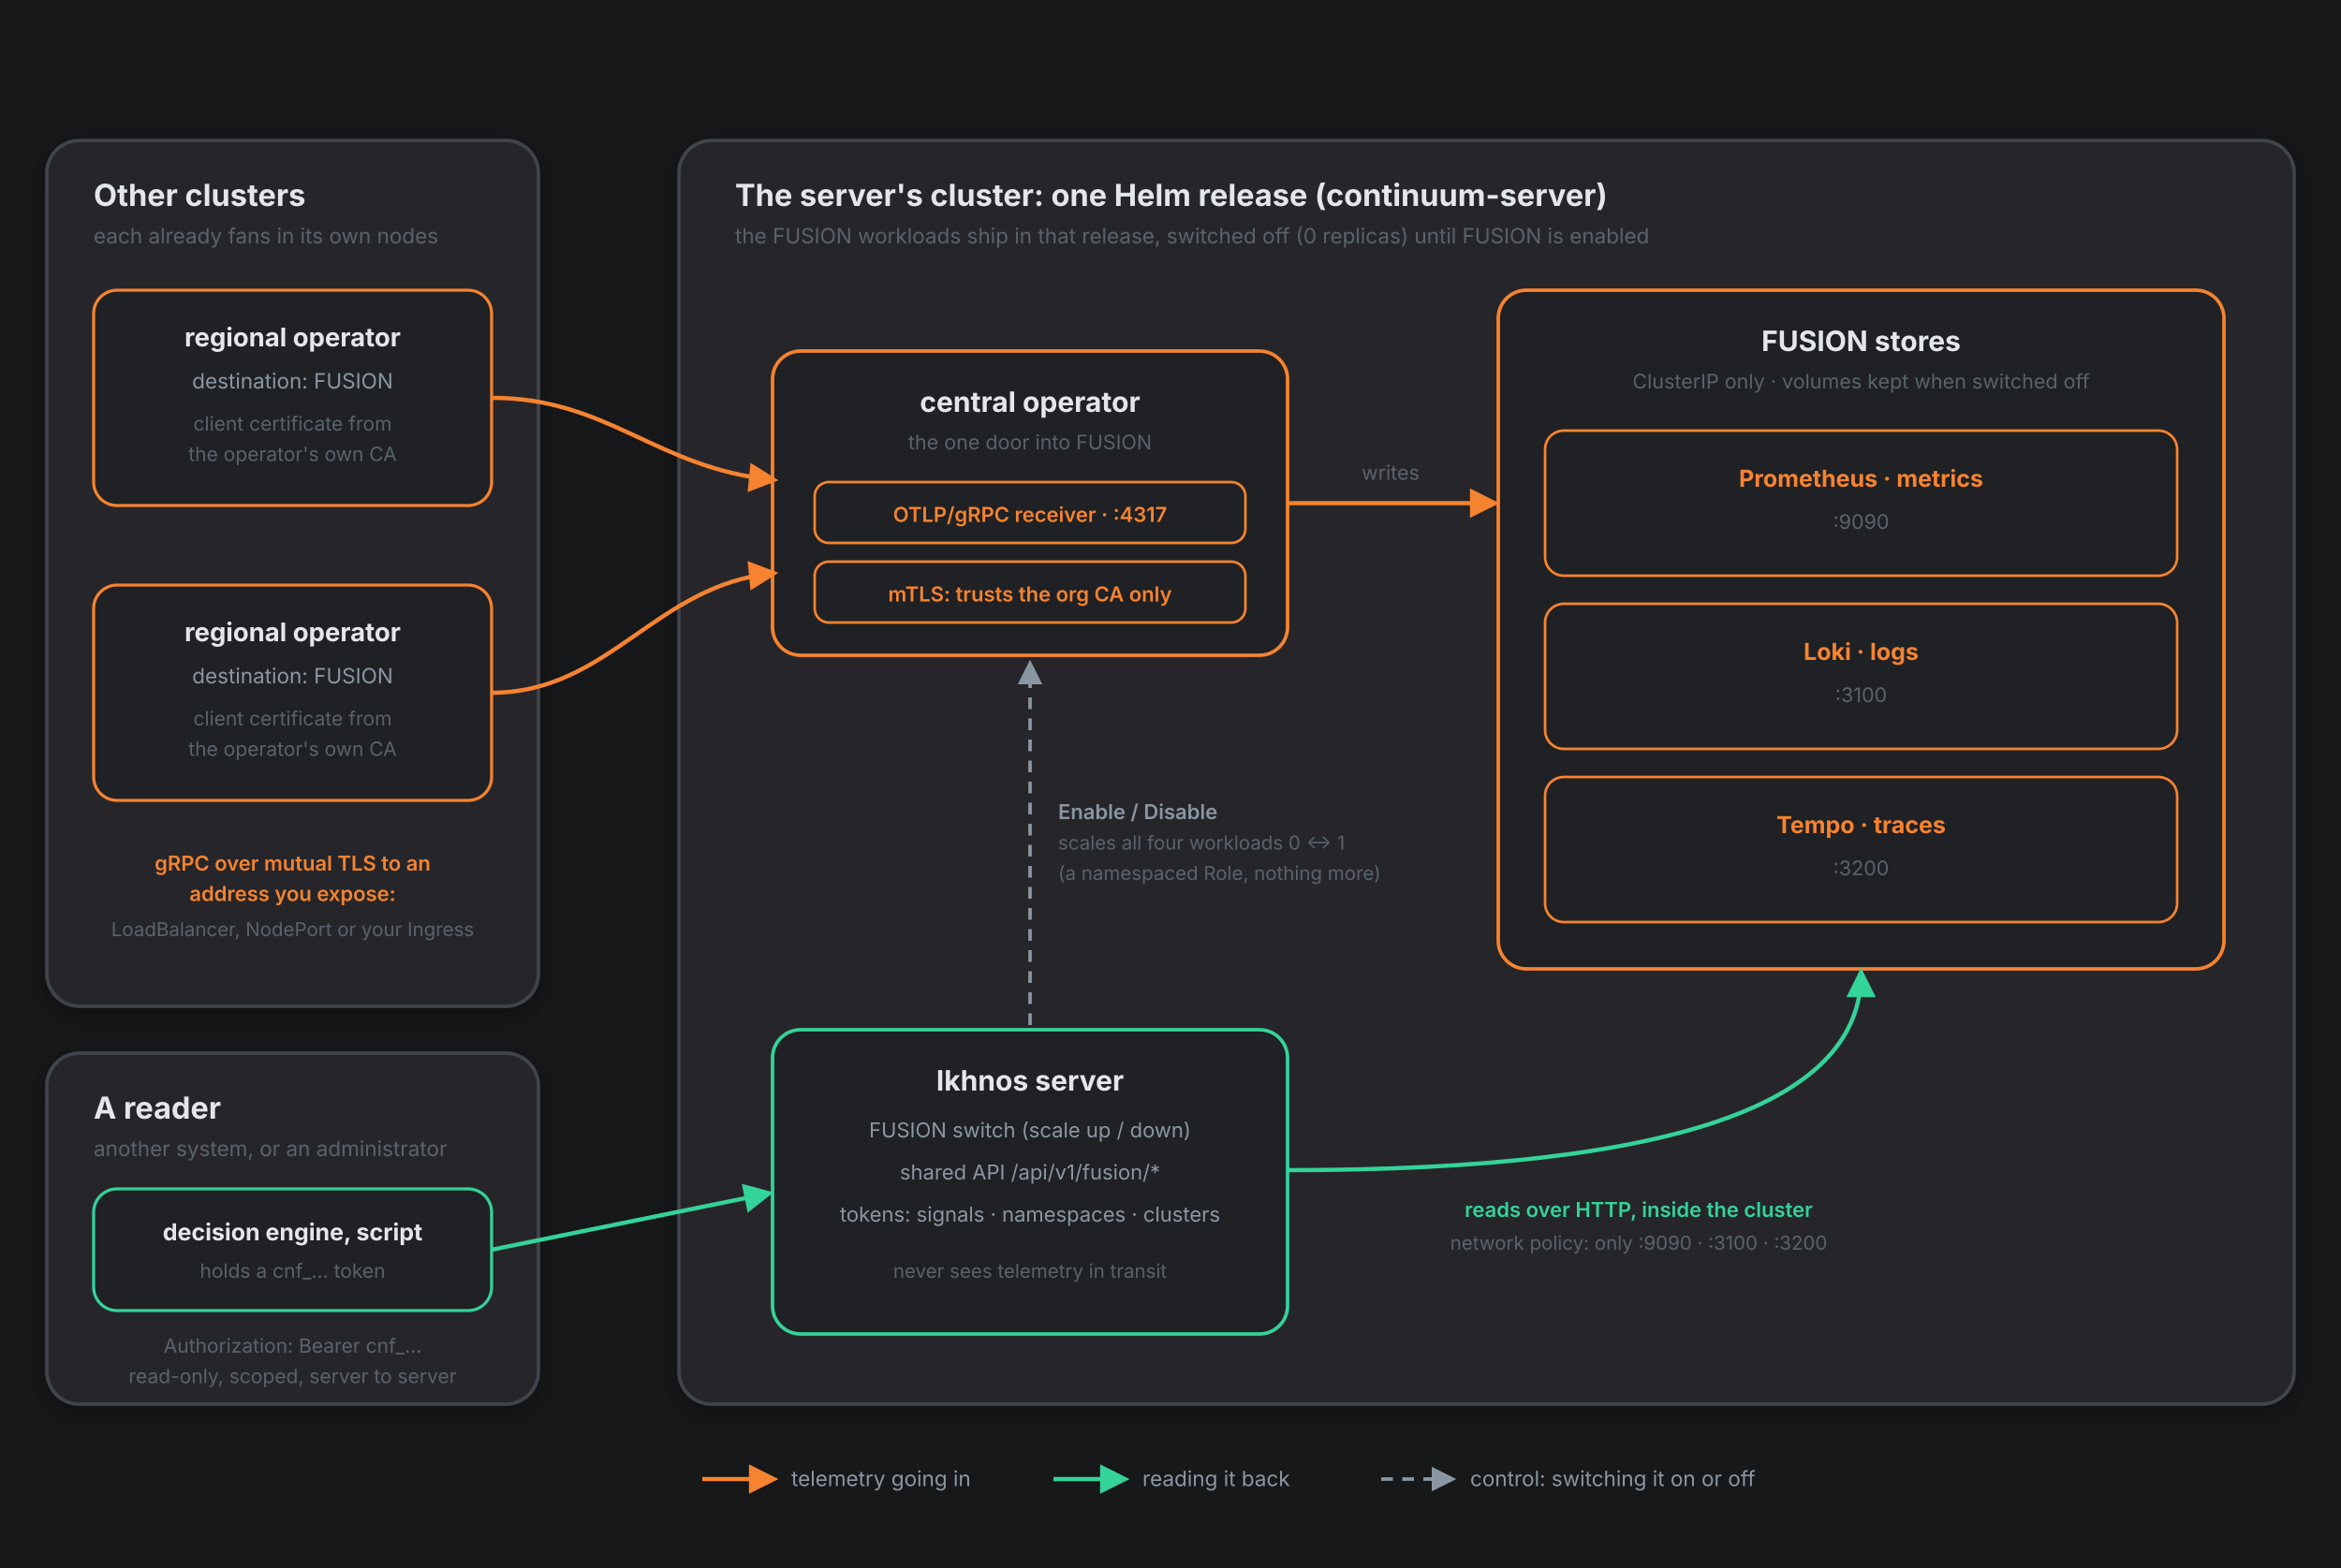
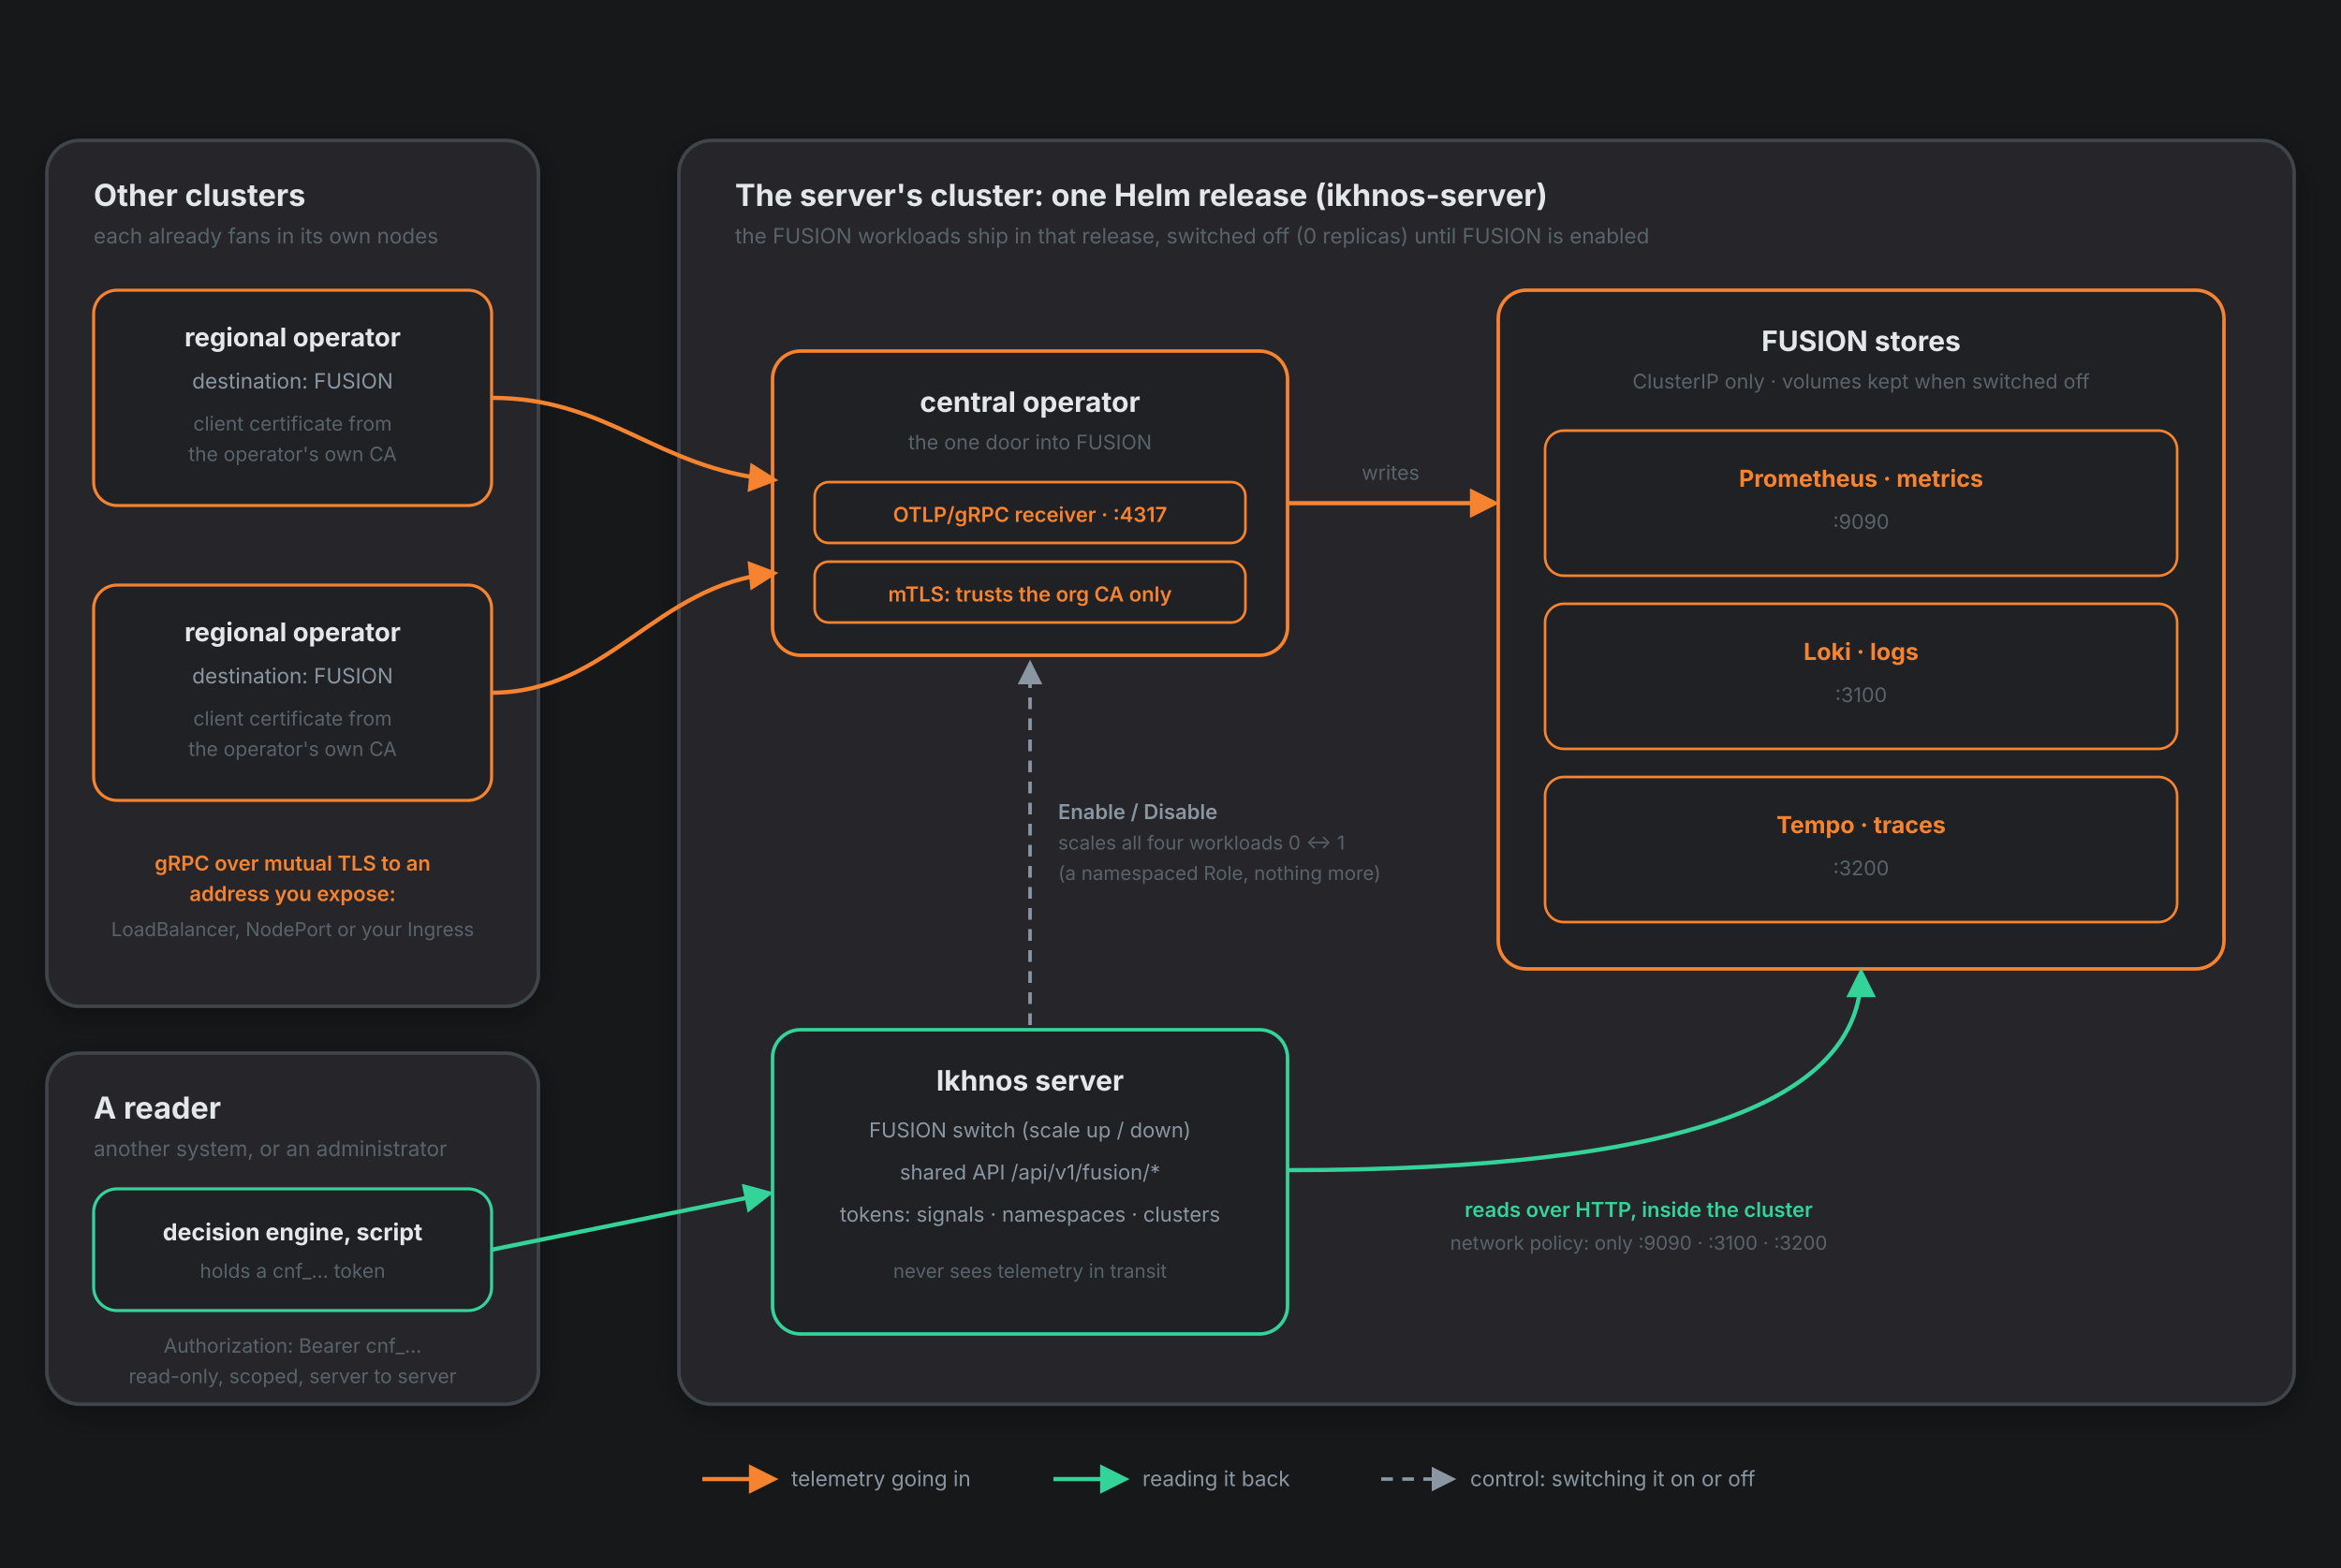
<svg xmlns="http://www.w3.org/2000/svg" viewBox="0 0 1000 670" font-family="Inter, 'Segoe UI', ui-sans-serif, sans-serif">
  <defs>
    <filter id="soft-shadow" x="-20%" y="-20%" width="140%" height="140%">
      <feDropShadow dx="0" dy="3" stdDeviation="6" flood-color="#000000" flood-opacity="0.35" />
    </filter>
    <marker id="marker-f68330" viewBox="0 0 10 10" refX="8" refY="5" markerWidth="7" markerHeight="7" orient="auto-start-reverse">
      <path d="M0,0 L10,5 L0,10 z" fill="#f68330" />
    </marker>
    <marker id="marker-34d399" viewBox="0 0 10 10" refX="8" refY="5" markerWidth="7" markerHeight="7" orient="auto-start-reverse">
      <path d="M0,0 L10,5 L0,10 z" fill="#34d399" />
    </marker>
    <marker id="marker-8a97a2" viewBox="0 0 10 10" refX="8" refY="5" markerWidth="7" markerHeight="7" orient="auto-start-reverse">
      <path d="M0,0 L10,5 L0,10 z" fill="#8a97a2" />
    </marker>
  </defs>
  <rect x="0" y="0" width="1000" height="670" fill="#16181a" />
  <rect x="20" y="60" width="210" height="370" rx="14" fill="#25282c" stroke="#3f444b" stroke-width="1.5" filter="url(#soft-shadow)" />
  <text x="40" y="88" font-size="13" font-weight="700" fill="#e4e7e9">Other clusters</text>
  <text x="40" y="104" font-size="9" fill="#59636c">each already fans in its own nodes</text>
  <rect x="40" y="124" width="170" height="92" rx="10" fill="#1f2124" stroke="#f68330" stroke-width="1.3" />
  <text x="125" y="148" font-size="11" font-weight="700" fill="#e4e7e9" text-anchor="middle">regional operator</text>
  <text x="125" y="166" font-size="9" fill="#8a97a2" text-anchor="middle">destination: FUSION</text>
  <text x="125" y="184" font-size="8.4" fill="#59636c" text-anchor="middle">client certificate from</text>
  <text x="125" y="197" font-size="8.4" fill="#59636c" text-anchor="middle">the operator's own CA</text>
  <rect x="40" y="250" width="170" height="92" rx="10" fill="#1f2124" stroke="#f68330" stroke-width="1.3" />
  <text x="125" y="274" font-size="11" font-weight="700" fill="#e4e7e9" text-anchor="middle">regional operator</text>
  <text x="125" y="292" font-size="9" fill="#8a97a2" text-anchor="middle">destination: FUSION</text>
  <text x="125" y="310" font-size="8.4" fill="#59636c" text-anchor="middle">client certificate from</text>
  <text x="125" y="323" font-size="8.4" fill="#59636c" text-anchor="middle">the operator's own CA</text>
  <rect x="20" y="450" width="210" height="150" rx="14" fill="#25282c" stroke="#3f444b" stroke-width="1.5" filter="url(#soft-shadow)" />
  <text x="40" y="478" font-size="13" font-weight="700" fill="#e4e7e9">A reader</text>
  <text x="40" y="494" font-size="9" fill="#59636c">another system, or an administrator</text>
  <rect x="40" y="508" width="170" height="52" rx="10" fill="#1f2124" stroke="#34d399" stroke-width="1.3" />
  <text x="125" y="530" font-size="10" font-weight="700" fill="#e4e7e9" text-anchor="middle">decision engine, script</text>
  <text x="125" y="546" font-size="8.4" fill="#59636c" text-anchor="middle">holds a cnf_… token</text>
  <rect x="290" y="60" width="690" height="540" rx="14" fill="#25282c" stroke="#3f444b" stroke-width="1.5" filter="url(#soft-shadow)" />
-   <text x="314" y="88" font-size="13" font-weight="700" fill="#e4e7e9">The server's cluster: one Helm release (continuum-server)</text>
+   <text x="314" y="88" font-size="13" font-weight="700" fill="#e4e7e9">The server's cluster: one Helm release (ikhnos-server)</text>
  <text x="314" y="104" font-size="9" fill="#59636c">the FUSION workloads ship in that release, switched off (0 replicas) until FUSION is enabled</text>
  <rect x="330" y="150" width="220" height="130" rx="12" fill="#1f2124" stroke="#f68330" stroke-width="1.5" />
  <text x="440" y="176" font-size="12" font-weight="700" fill="#e4e7e9" text-anchor="middle">central operator</text>
  <text x="440" y="192" font-size="8.6" fill="#59636c" text-anchor="middle">the one door into FUSION</text>
  <rect x="348" y="206" width="184" height="26" rx="6" fill="none" stroke="#f68330" stroke-width="1.1" />
  <text x="440" y="223" font-size="8.8" font-weight="600" fill="#f68330" text-anchor="middle">OTLP/gRPC receiver · :4317</text>
  <rect x="348" y="240" width="184" height="26" rx="6" fill="none" stroke="#f68330" stroke-width="1.1" />
  <text x="440" y="257" font-size="8.8" font-weight="600" fill="#f68330" text-anchor="middle">mTLS: trusts the org CA only</text>
  <rect x="640" y="124" width="310" height="290" rx="12" fill="#1f2124" stroke="#f68330" stroke-width="1.5" />
  <text x="795" y="150" font-size="12" font-weight="700" fill="#e4e7e9" text-anchor="middle">FUSION stores</text>
  <text x="795" y="166" font-size="8.6" fill="#59636c" text-anchor="middle">ClusterIP only · volumes kept when switched off</text>
  <rect x="660" y="184" width="270" height="62" rx="8" fill="none" stroke="#f68330" stroke-width="1.1" />
  <text x="795" y="208" font-size="10" font-weight="700" fill="#f68330" text-anchor="middle">Prometheus · metrics</text>
  <text x="795" y="226" font-size="8.6" fill="#59636c" text-anchor="middle">:9090</text>
  <rect x="660" y="258" width="270" height="62" rx="8" fill="none" stroke="#f68330" stroke-width="1.1" />
  <text x="795" y="282" font-size="10" font-weight="700" fill="#f68330" text-anchor="middle">Loki · logs</text>
  <text x="795" y="300" font-size="8.6" fill="#59636c" text-anchor="middle">:3100</text>
  <rect x="660" y="332" width="270" height="62" rx="8" fill="none" stroke="#f68330" stroke-width="1.1" />
  <text x="795" y="356" font-size="10" font-weight="700" fill="#f68330" text-anchor="middle">Tempo · traces</text>
  <text x="795" y="374" font-size="8.6" fill="#59636c" text-anchor="middle">:3200</text>
  <rect x="330" y="440" width="220" height="130" rx="12" fill="#1f2124" stroke="#34d399" stroke-width="1.5" />
  <text x="440" y="466" font-size="12" font-weight="700" fill="#e4e7e9" text-anchor="middle">Ikhnos server</text>
  <text x="440" y="486" font-size="8.8" fill="#8a97a2" text-anchor="middle">FUSION switch (scale up / down)</text>
  <text x="440" y="504" font-size="8.8" fill="#8a97a2" text-anchor="middle">shared API  /api/v1/fusion/*</text>
  <text x="440" y="522" font-size="8.8" fill="#8a97a2" text-anchor="middle">tokens: signals · namespaces · clusters</text>
  <text x="440" y="546" font-size="8.2" fill="#59636c" text-anchor="middle">never sees telemetry in transit</text>
  <path d="M210,170 C260,170 280,200 330,205" fill="none" stroke="#f68330" stroke-width="1.8" marker-end="url(#marker-f68330)" />
  <path d="M210,296 C260,296 280,250 330,245" fill="none" stroke="#f68330" stroke-width="1.8" marker-end="url(#marker-f68330)" />
  <text x="125" y="372" font-size="8.8" font-weight="600" fill="#f68330" text-anchor="middle">gRPC over mutual TLS to an</text>
  <text x="125" y="385" font-size="8.8" font-weight="600" fill="#f68330" text-anchor="middle">address you expose:</text>
  <text x="125" y="400" font-size="8.2" fill="#59636c" text-anchor="middle">LoadBalancer, NodePort or your Ingress</text>
  <line x1="550" y1="215" x2="638" y2="215" stroke="#f68330" stroke-width="1.8" marker-end="url(#marker-f68330)" />
  <text x="594" y="205" font-size="8.6" fill="#59636c" text-anchor="middle">writes</text>
  <path d="M550,500 C720,500 795,470 795,416" fill="none" stroke="#34d399" stroke-width="1.8" marker-end="url(#marker-34d399)" />
  <text x="700" y="520" font-size="8.8" font-weight="600" fill="#34d399" text-anchor="middle">reads over HTTP, inside the cluster</text>
  <text x="700" y="534" font-size="8.2" fill="#59636c" text-anchor="middle">network policy: only :9090 · :3100 · :3200</text>
  <line x1="440" y1="438" x2="440" y2="284" stroke="#8a97a2" stroke-width="1.5" stroke-dasharray="5 4" marker-end="url(#marker-8a97a2)" />
  <text x="452" y="350" font-size="8.8" font-weight="600" fill="#8a97a2">Enable / Disable</text>
  <text x="452" y="363" font-size="8.2" fill="#59636c">scales all four workloads 0 ↔ 1</text>
  <text x="452" y="376" font-size="8.2" fill="#59636c">(a namespaced Role, nothing more)</text>
  <line x1="210" y1="534" x2="328" y2="510" stroke="#34d399" stroke-width="1.8" marker-end="url(#marker-34d399)" />
  <text x="125" y="578" font-size="8.4" fill="#59636c" text-anchor="middle">Authorization: Bearer cnf_…</text>
  <text x="125" y="591" font-size="8.4" fill="#59636c" text-anchor="middle">read-only, scoped, server to server</text>
  <line x1="300" y1="632" x2="330" y2="632" stroke="#f68330" stroke-width="1.8" marker-end="url(#marker-f68330)" />
  <text x="338" y="635" font-size="9" fill="#8a97a2">telemetry going in</text>
  <line x1="450" y1="632" x2="480" y2="632" stroke="#34d399" stroke-width="1.8" marker-end="url(#marker-34d399)" />
  <text x="488" y="635" font-size="9" fill="#8a97a2">reading it back</text>
  <line x1="590" y1="632" x2="620" y2="632" stroke="#8a97a2" stroke-width="1.5" stroke-dasharray="5 4" marker-end="url(#marker-8a97a2)" />
  <text x="628" y="635" font-size="9" fill="#8a97a2">control: switching it on or off</text>
</svg>
